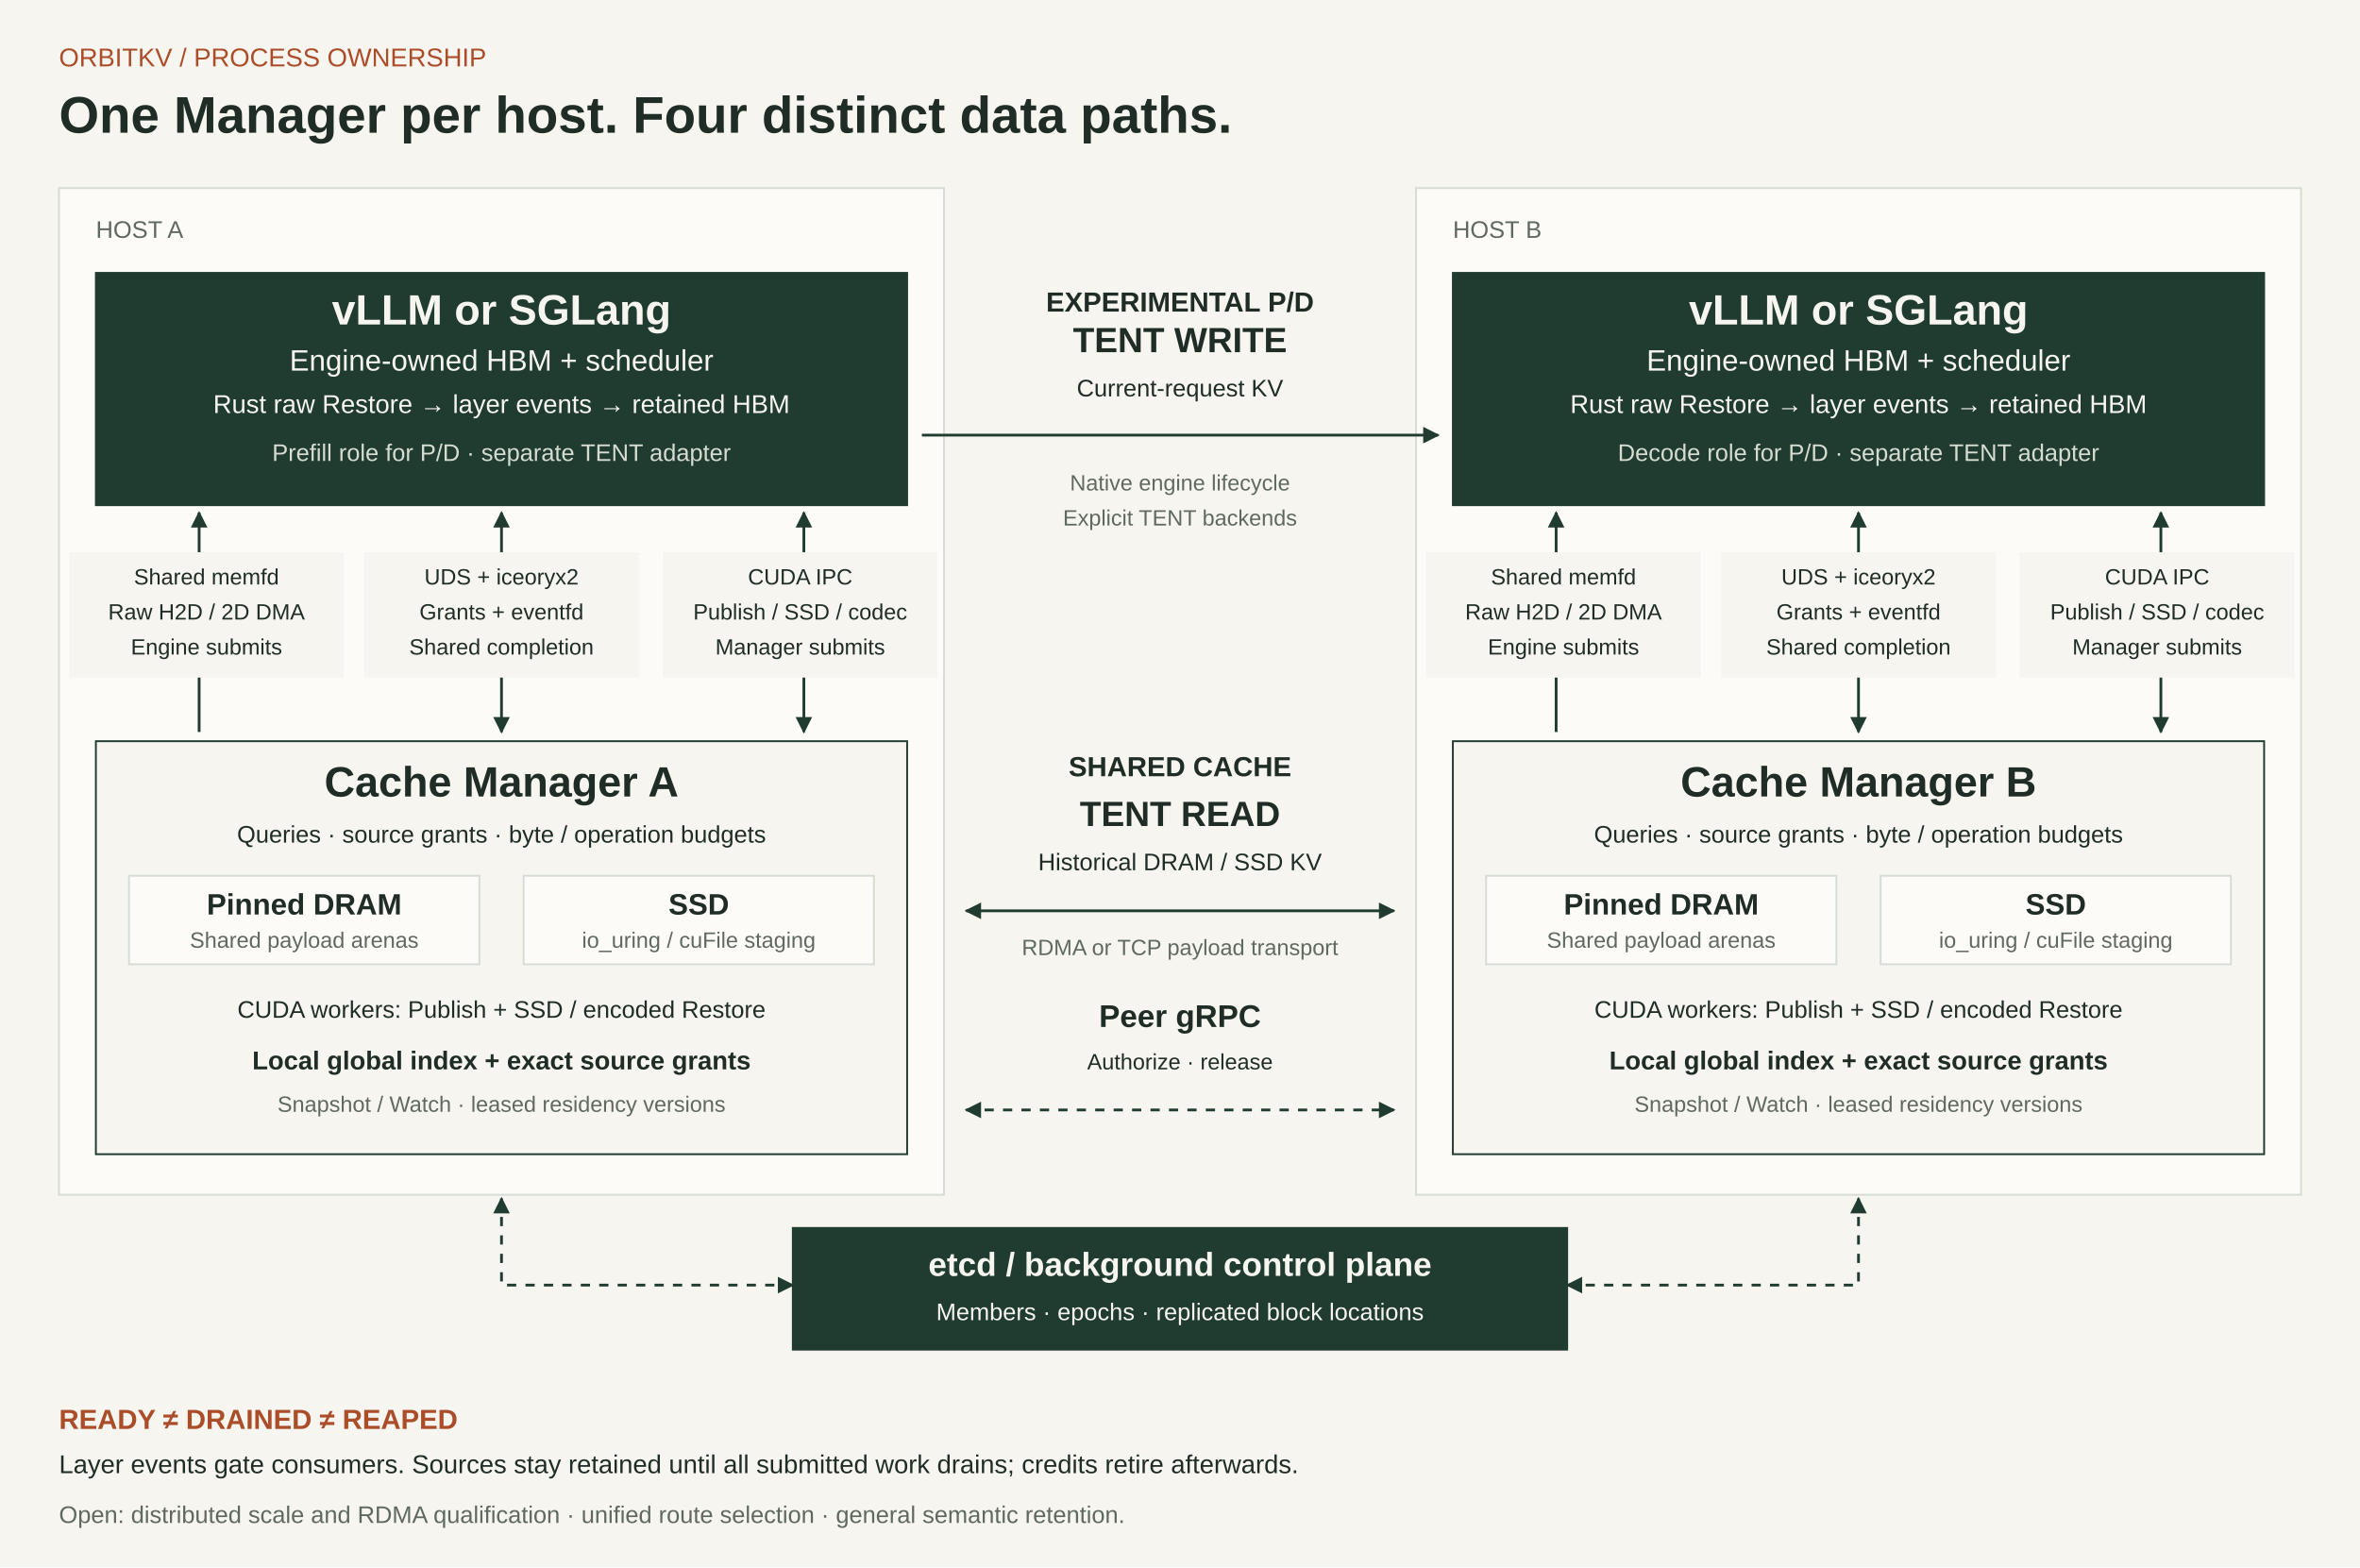
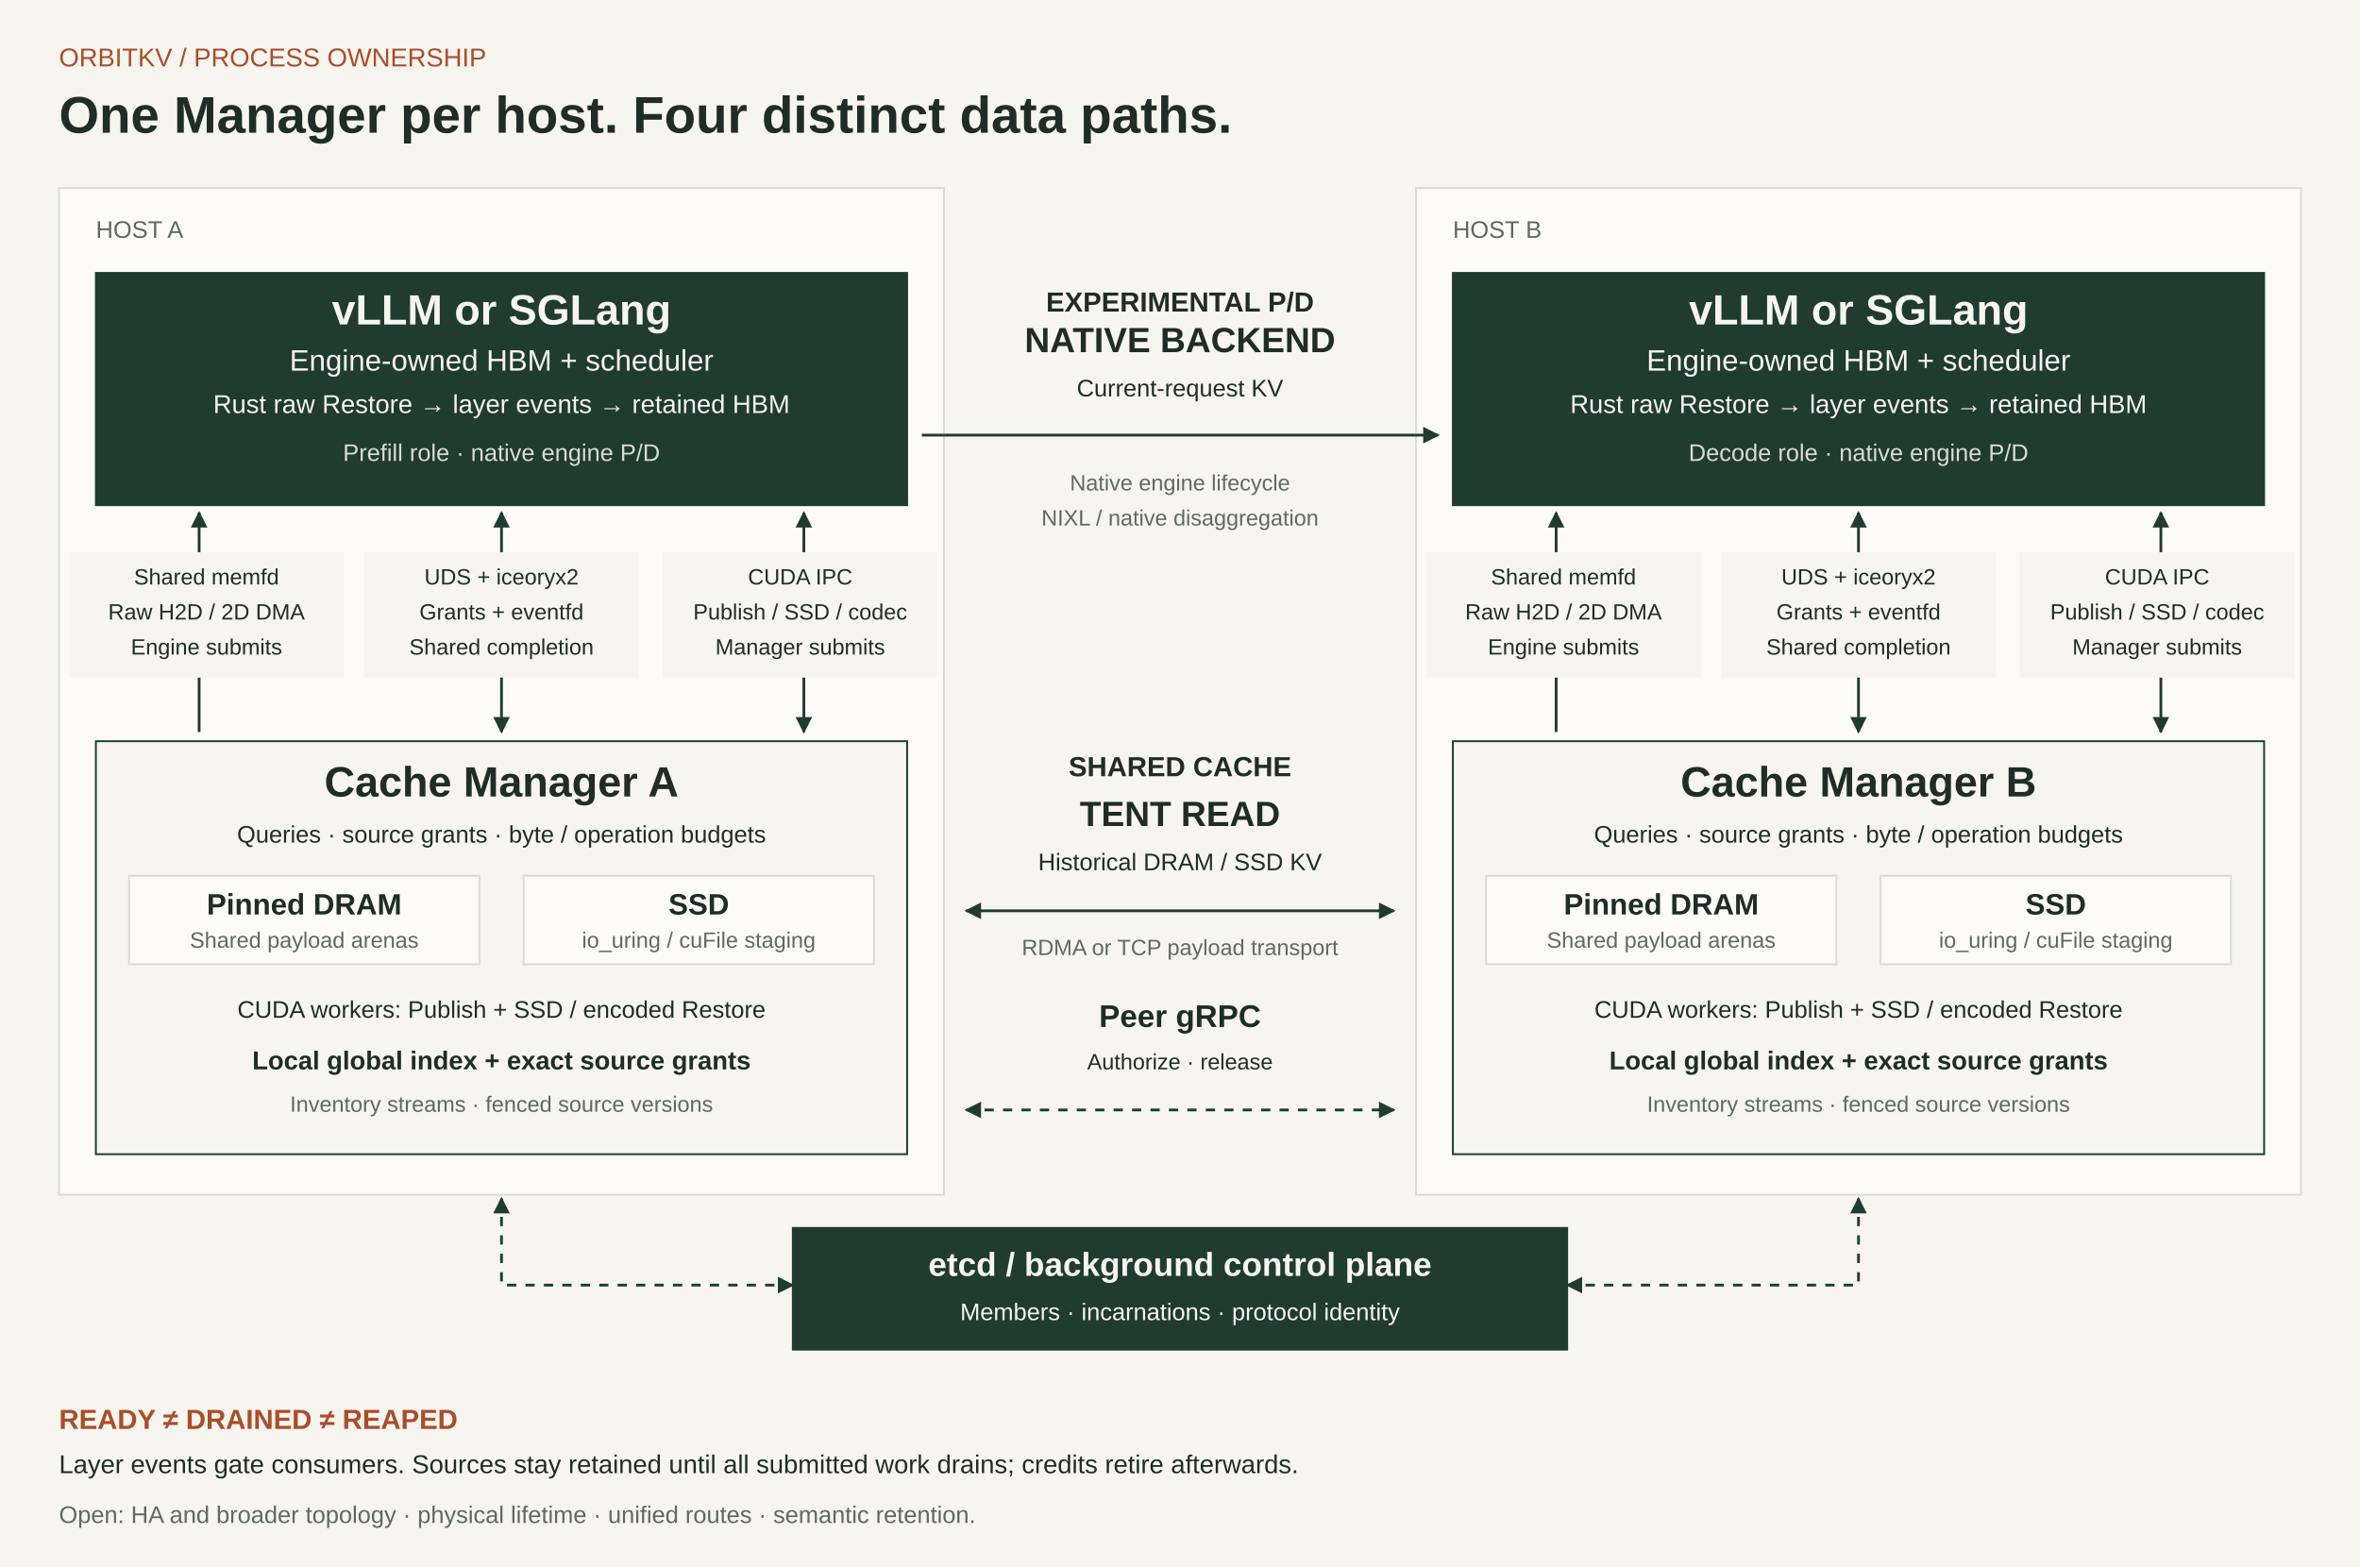
<svg xmlns="http://www.w3.org/2000/svg" width="1280" height="850" viewBox="0 0 1280 850" role="img" aria-labelledby="title desc">
  <defs>
    <marker id="arrow" viewBox="0 0 10 10" refX="9" refY="5" markerWidth="6" markerHeight="6" orient="auto">
      <path d="M0 0 10 5 0 10" fill="#203b30" />
    </marker>
    <marker id="arrow-start" viewBox="0 0 10 10" refX="1" refY="5" markerWidth="6" markerHeight="6" orient="auto">
      <path d="M10 0 0 5 10 10" fill="#203b30" />
    </marker>
  </defs>
  <rect width="1280" height="850" fill="#f6f5f0" />
  <g font-family="Arial, Helvetica, sans-serif" fill="#202d26">
    <text x="32" y="36" font-size="14" text-anchor="start" fill="#ab4d29">ORBITKV / PROCESS OWNERSHIP</text>
    <text x="32" y="72" font-size="28" text-anchor="start" font-weight="700">One Manager per host. Four distinct data paths.</text>
    <rect x="32" y="102" width="480" height="546" fill="#fcfbf8" stroke="#d7dcd2" />
    <text x="52" y="129" font-size="13" text-anchor="start" fill="#60695f">HOST A</text>
    <rect x="52" y="148" width="440" height="126" fill="#203b30" stroke="#203b30" />
    <text x="272" y="176" font-size="23" text-anchor="middle" fill="#f6f5f0" font-weight="700">vLLM or SGLang</text>
    <text x="272" y="201" font-size="16" text-anchor="middle" fill="#f6f5f0">Engine-owned HBM + scheduler</text>
    <text x="272" y="224" font-size="14" text-anchor="middle" fill="#f6f5f0">Rust raw Restore → layer events → retained HBM</text>
-     <text x="272" y="250" font-size="13" text-anchor="middle" fill="#d7dcd2">Prefill role for P/D · separate TENT adapter</text>
+     <text x="272" y="250" font-size="13" text-anchor="middle" fill="#d7dcd2">Prefill role · native engine P/D</text>
    <path d="M108 397V278" fill="none" stroke="#203b30" stroke-width="1.5" marker-end="url(#arrow)" />
    <path d="M272 278V397" fill="none" stroke="#203b30" stroke-width="1.5" marker-end="url(#arrow)" marker-start="url(#arrow-start)" />
    <path d="M436 278V397" fill="none" stroke="#203b30" stroke-width="1.5" marker-end="url(#arrow)" marker-start="url(#arrow-start)" />
    <rect x="38" y="300" width="148" height="67" fill="#f6f5f0" stroke="#f6f5f0" />
    <text x="112" y="317" font-size="12" text-anchor="middle">Shared memfd</text>
    <text x="112" y="336" font-size="12" text-anchor="middle">Raw H2D / 2D DMA</text>
    <text x="112" y="355" font-size="12" text-anchor="middle">Engine submits</text>
    <rect x="198" y="300" width="148" height="67" fill="#f6f5f0" stroke="#f6f5f0" />
    <text x="272" y="317" font-size="12" text-anchor="middle">UDS + iceoryx2</text>
    <text x="272" y="336" font-size="12" text-anchor="middle">Grants + eventfd</text>
    <text x="272" y="355" font-size="12" text-anchor="middle">Shared completion</text>
    <rect x="360" y="300" width="148" height="67" fill="#f6f5f0" stroke="#f6f5f0" />
    <text x="434" y="317" font-size="12" text-anchor="middle">CUDA IPC</text>
    <text x="434" y="336" font-size="12" text-anchor="middle">Publish / SSD / codec</text>
    <text x="434" y="355" font-size="12" text-anchor="middle">Manager submits</text>
    <rect x="52" y="402" width="440" height="224" fill="#f6f5f0" stroke="#203b30" />
    <text x="272" y="432" font-size="23" text-anchor="middle" font-weight="700">Cache Manager A</text>
    <text x="272" y="457" font-size="13" text-anchor="middle">Queries · source grants · byte / operation budgets</text>
    <rect x="70" y="475" width="190" height="48" fill="#fcfbf8" stroke="#d7dcd2" />
    <rect x="284" y="475" width="190" height="48" fill="#fcfbf8" stroke="#d7dcd2" />
    <text x="165" y="496" font-size="16" text-anchor="middle" font-weight="700">Pinned DRAM</text>
    <text x="165" y="514" font-size="12" text-anchor="middle" fill="#60695f">Shared payload arenas</text>
    <text x="379" y="496" font-size="16" text-anchor="middle" font-weight="700">SSD</text>
    <text x="379" y="514" font-size="12" text-anchor="middle" fill="#60695f">io_uring / cuFile staging</text>
    <text x="272" y="552" font-size="13" text-anchor="middle">CUDA workers: Publish + SSD / encoded Restore</text>
    <text x="272" y="580" font-size="14" text-anchor="middle" font-weight="700">Local global index + exact source grants</text>
-     <text x="272" y="603" font-size="12" text-anchor="middle" fill="#60695f">Snapshot / Watch · leased residency versions</text>
+     <text x="272" y="603" font-size="12" text-anchor="middle" fill="#60695f">Inventory streams · fenced source versions</text>
    <rect x="768" y="102" width="480" height="546" fill="#fcfbf8" stroke="#d7dcd2" />
    <text x="788" y="129" font-size="13" text-anchor="start" fill="#60695f">HOST B</text>
    <rect x="788" y="148" width="440" height="126" fill="#203b30" stroke="#203b30" />
    <text x="1008" y="176" font-size="23" text-anchor="middle" fill="#f6f5f0" font-weight="700">vLLM or SGLang</text>
    <text x="1008" y="201" font-size="16" text-anchor="middle" fill="#f6f5f0">Engine-owned HBM + scheduler</text>
    <text x="1008" y="224" font-size="14" text-anchor="middle" fill="#f6f5f0">Rust raw Restore → layer events → retained HBM</text>
-     <text x="1008" y="250" font-size="13" text-anchor="middle" fill="#d7dcd2">Decode role for P/D · separate TENT adapter</text>
+     <text x="1008" y="250" font-size="13" text-anchor="middle" fill="#d7dcd2">Decode role · native engine P/D</text>
    <path d="M844 397V278" fill="none" stroke="#203b30" stroke-width="1.5" marker-end="url(#arrow)" />
    <path d="M1008 278V397" fill="none" stroke="#203b30" stroke-width="1.5" marker-end="url(#arrow)" marker-start="url(#arrow-start)" />
    <path d="M1172 278V397" fill="none" stroke="#203b30" stroke-width="1.5" marker-end="url(#arrow)" marker-start="url(#arrow-start)" />
    <rect x="774" y="300" width="148" height="67" fill="#f6f5f0" stroke="#f6f5f0" />
    <text x="848" y="317" font-size="12" text-anchor="middle">Shared memfd</text>
    <text x="848" y="336" font-size="12" text-anchor="middle">Raw H2D / 2D DMA</text>
    <text x="848" y="355" font-size="12" text-anchor="middle">Engine submits</text>
    <rect x="934" y="300" width="148" height="67" fill="#f6f5f0" stroke="#f6f5f0" />
    <text x="1008" y="317" font-size="12" text-anchor="middle">UDS + iceoryx2</text>
    <text x="1008" y="336" font-size="12" text-anchor="middle">Grants + eventfd</text>
    <text x="1008" y="355" font-size="12" text-anchor="middle">Shared completion</text>
    <rect x="1096" y="300" width="148" height="67" fill="#f6f5f0" stroke="#f6f5f0" />
    <text x="1170" y="317" font-size="12" text-anchor="middle">CUDA IPC</text>
    <text x="1170" y="336" font-size="12" text-anchor="middle">Publish / SSD / codec</text>
    <text x="1170" y="355" font-size="12" text-anchor="middle">Manager submits</text>
    <rect x="788" y="402" width="440" height="224" fill="#f6f5f0" stroke="#203b30" />
    <text x="1008" y="432" font-size="23" text-anchor="middle" font-weight="700">Cache Manager B</text>
    <text x="1008" y="457" font-size="13" text-anchor="middle">Queries · source grants · byte / operation budgets</text>
    <rect x="806" y="475" width="190" height="48" fill="#fcfbf8" stroke="#d7dcd2" />
    <rect x="1020" y="475" width="190" height="48" fill="#fcfbf8" stroke="#d7dcd2" />
    <text x="901" y="496" font-size="16" text-anchor="middle" font-weight="700">Pinned DRAM</text>
    <text x="901" y="514" font-size="12" text-anchor="middle" fill="#60695f">Shared payload arenas</text>
    <text x="1115" y="496" font-size="16" text-anchor="middle" font-weight="700">SSD</text>
    <text x="1115" y="514" font-size="12" text-anchor="middle" fill="#60695f">io_uring / cuFile staging</text>
    <text x="1008" y="552" font-size="13" text-anchor="middle">CUDA workers: Publish + SSD / encoded Restore</text>
    <text x="1008" y="580" font-size="14" text-anchor="middle" font-weight="700">Local global index + exact source grants</text>
-     <text x="1008" y="603" font-size="12" text-anchor="middle" fill="#60695f">Snapshot / Watch · leased residency versions</text>
+     <text x="1008" y="603" font-size="12" text-anchor="middle" fill="#60695f">Inventory streams · fenced source versions</text>
    <path d="M500 236H780" fill="none" stroke="#203b30" stroke-width="1.5" marker-end="url(#arrow)" />
    <text x="640" y="169" font-size="15" text-anchor="middle" font-weight="700">EXPERIMENTAL P/D</text>
-     <text x="640" y="191" font-size="19" text-anchor="middle" font-weight="700">TENT WRITE</text>
+     <text x="640" y="191" font-size="19" text-anchor="middle" font-weight="700">NATIVE BACKEND</text>
    <text x="640" y="215" font-size="13" text-anchor="middle">Current-request KV</text>
    <text x="640" y="266" font-size="12" text-anchor="middle" fill="#60695f">Native engine lifecycle</text>
-     <text x="640" y="285" font-size="12" text-anchor="middle" fill="#60695f">Explicit TENT backends</text>
+     <text x="640" y="285" font-size="12" text-anchor="middle" fill="#60695f">NIXL / native disaggregation</text>
    <path d="M524 494H756" fill="none" stroke="#203b30" stroke-width="1.5" marker-end="url(#arrow)" marker-start="url(#arrow-start)" />
    <text x="640" y="421" font-size="15" text-anchor="middle" font-weight="700">SHARED CACHE</text>
    <text x="640" y="448" font-size="19" text-anchor="middle" font-weight="700">TENT READ</text>
    <text x="640" y="472" font-size="13" text-anchor="middle">Historical DRAM / SSD KV</text>
    <text x="640" y="518" font-size="12" text-anchor="middle" fill="#60695f">RDMA or TCP payload transport</text>
    <path d="M524 602H756" fill="none" stroke="#203b30" stroke-width="1.5" marker-end="url(#arrow)" marker-start="url(#arrow-start)" stroke-dasharray="5 5" />
    <text x="640" y="557" font-size="17" text-anchor="middle" font-weight="700">Peer gRPC</text>
    <text x="640" y="580" font-size="12" text-anchor="middle">Authorize · release</text>
    <path d="M272 650V697H430" fill="none" stroke="#203b30" stroke-width="1.5" marker-end="url(#arrow)" marker-start="url(#arrow-start)" stroke-dasharray="5 5" />
    <path d="M1008 650V697H850" fill="none" stroke="#203b30" stroke-width="1.5" marker-end="url(#arrow)" marker-start="url(#arrow-start)" stroke-dasharray="5 5" />
    <rect x="430" y="666" width="420" height="66" fill="#203b30" stroke="#203b30" />
    <text x="640" y="692" font-size="18" text-anchor="middle" fill="#f6f5f0" font-weight="700">etcd / background control plane</text>
-     <text x="640" y="716" font-size="13" text-anchor="middle" fill="#f6f5f0">Members · epochs · replicated block locations</text>
+     <text x="640" y="716" font-size="13" text-anchor="middle" fill="#f6f5f0">Members · incarnations · protocol identity</text>
    <text x="32" y="775" font-size="15" text-anchor="start" fill="#ab4d29" font-weight="700">READY ≠ DRAINED ≠ REAPED</text>
    <text x="32" y="799" font-size="14" text-anchor="start">Layer events gate consumers. Sources stay retained until all submitted work drains; credits retire afterwards.</text>
-     <text x="32" y="826" font-size="13" text-anchor="start" fill="#60695f">Open: distributed scale and RDMA qualification · unified route selection · general semantic retention.</text>
+     <text x="32" y="826" font-size="13" text-anchor="start" fill="#60695f">Open: HA and broader topology · physical lifetime · unified routes · semantic retention.</text>
  </g>
</svg>
